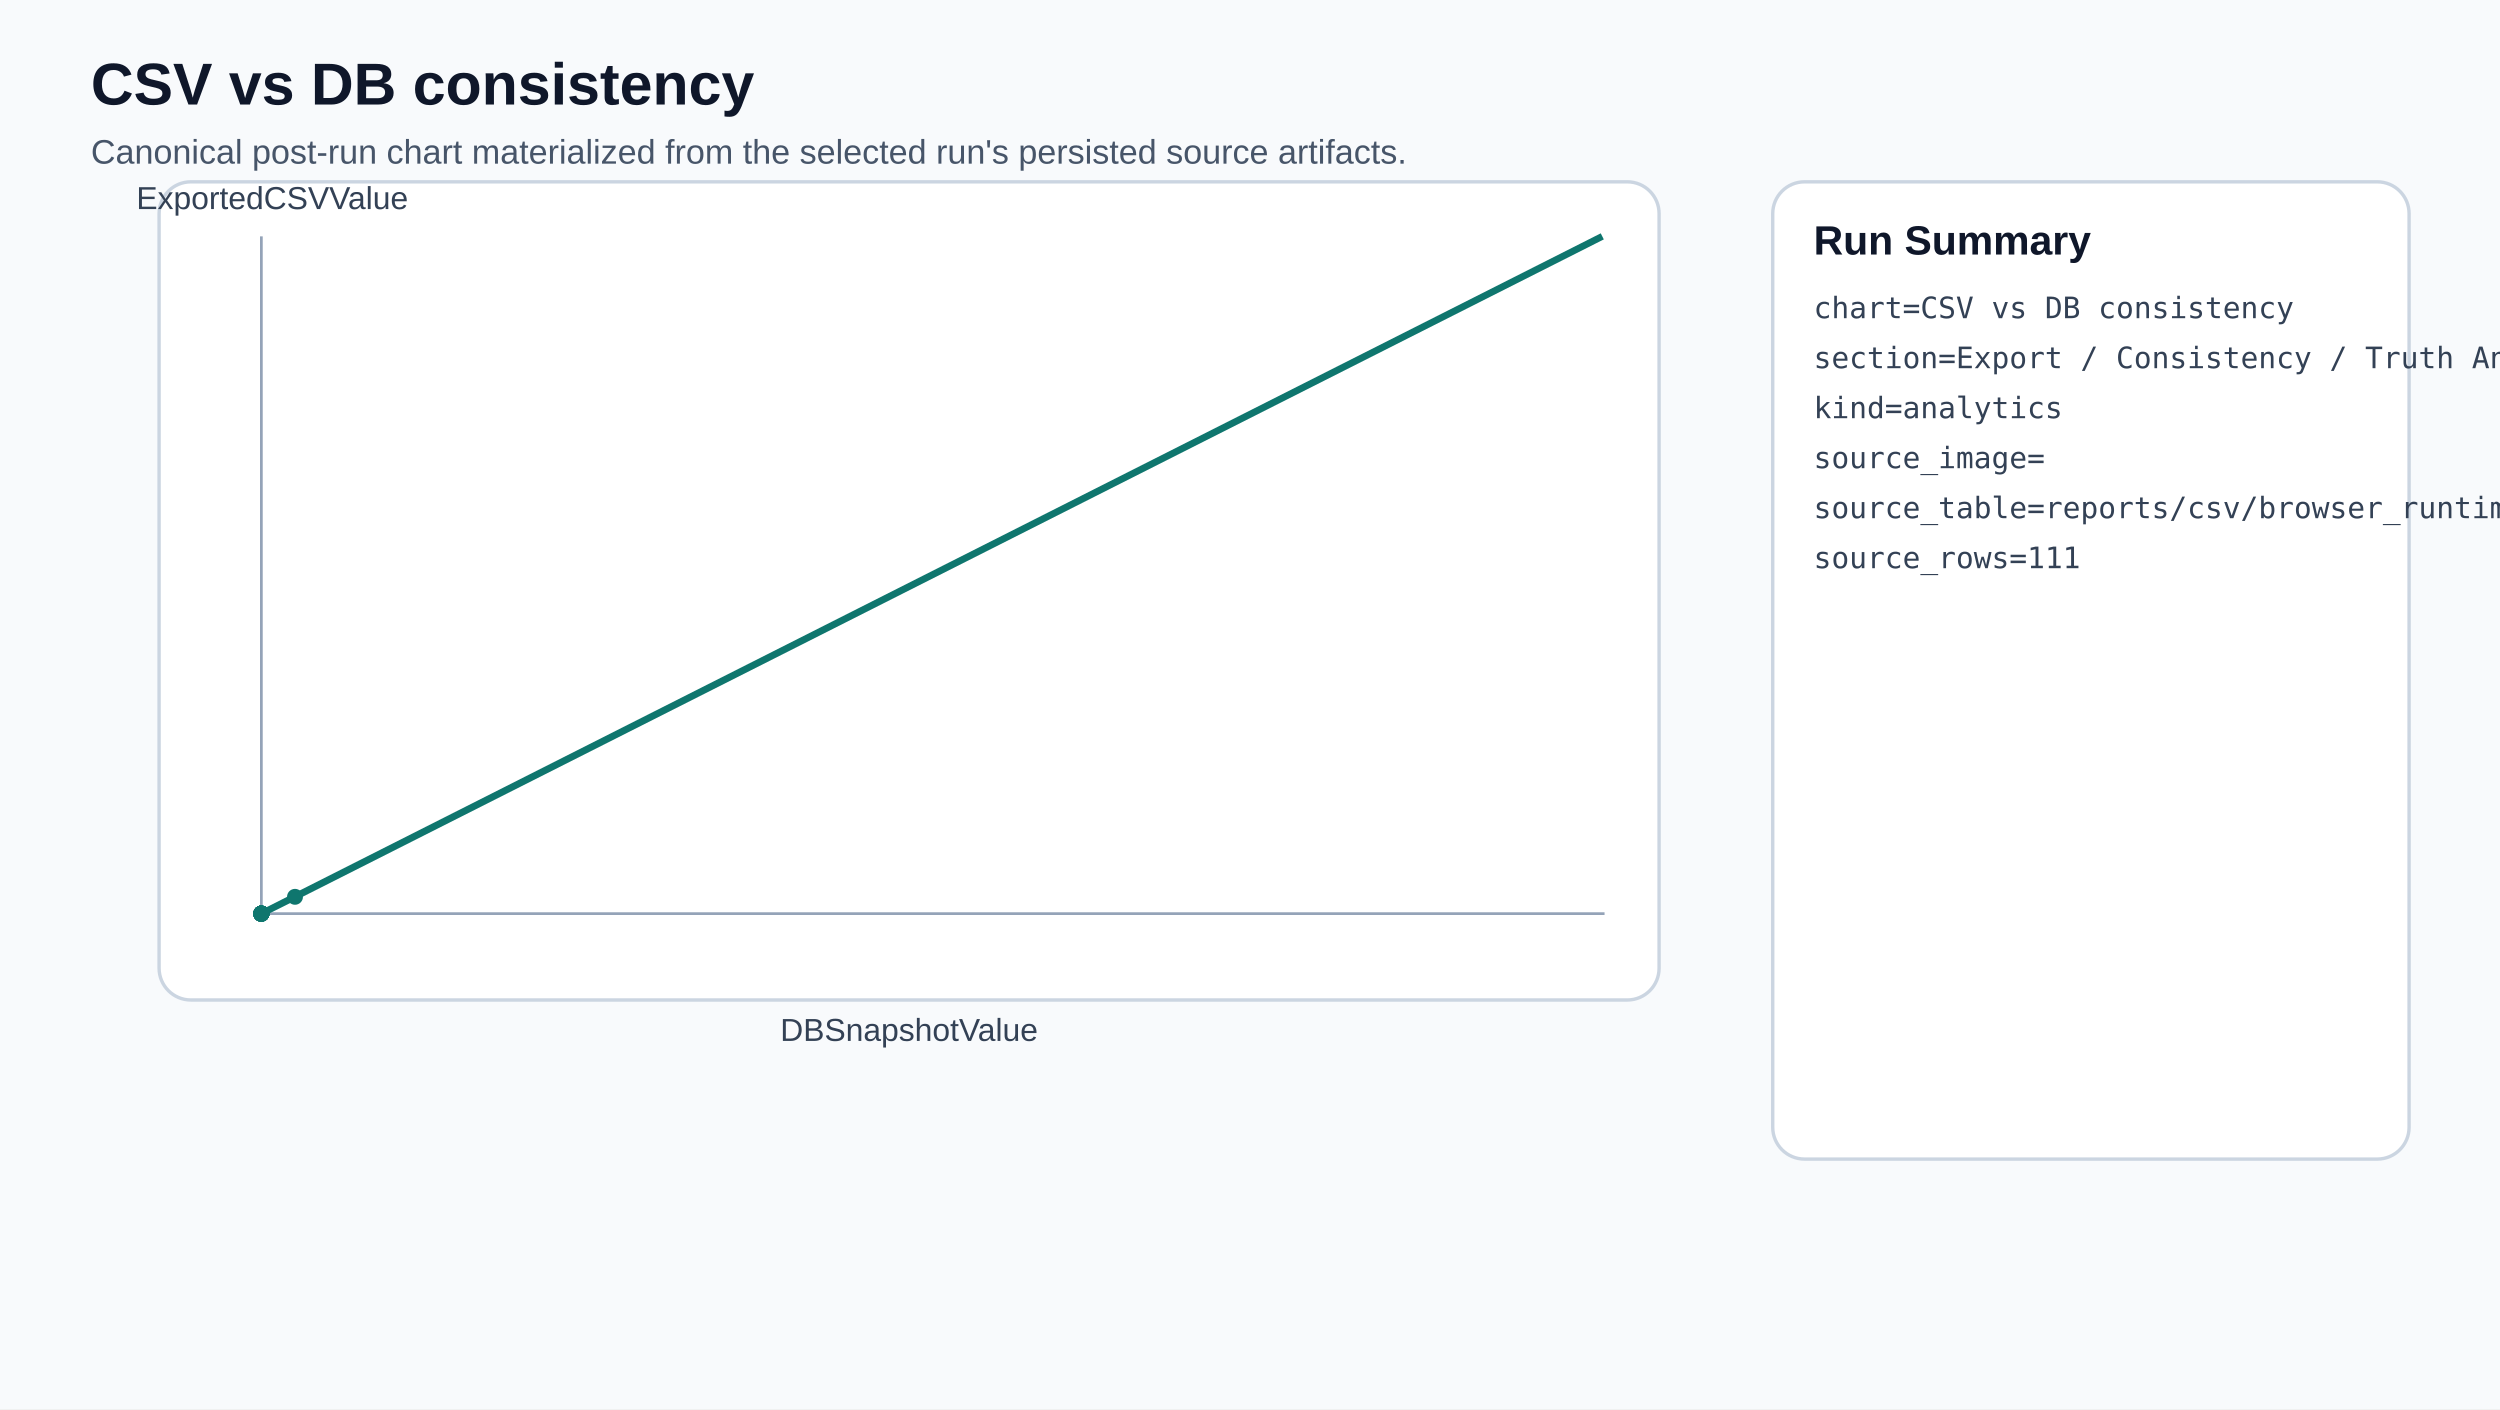
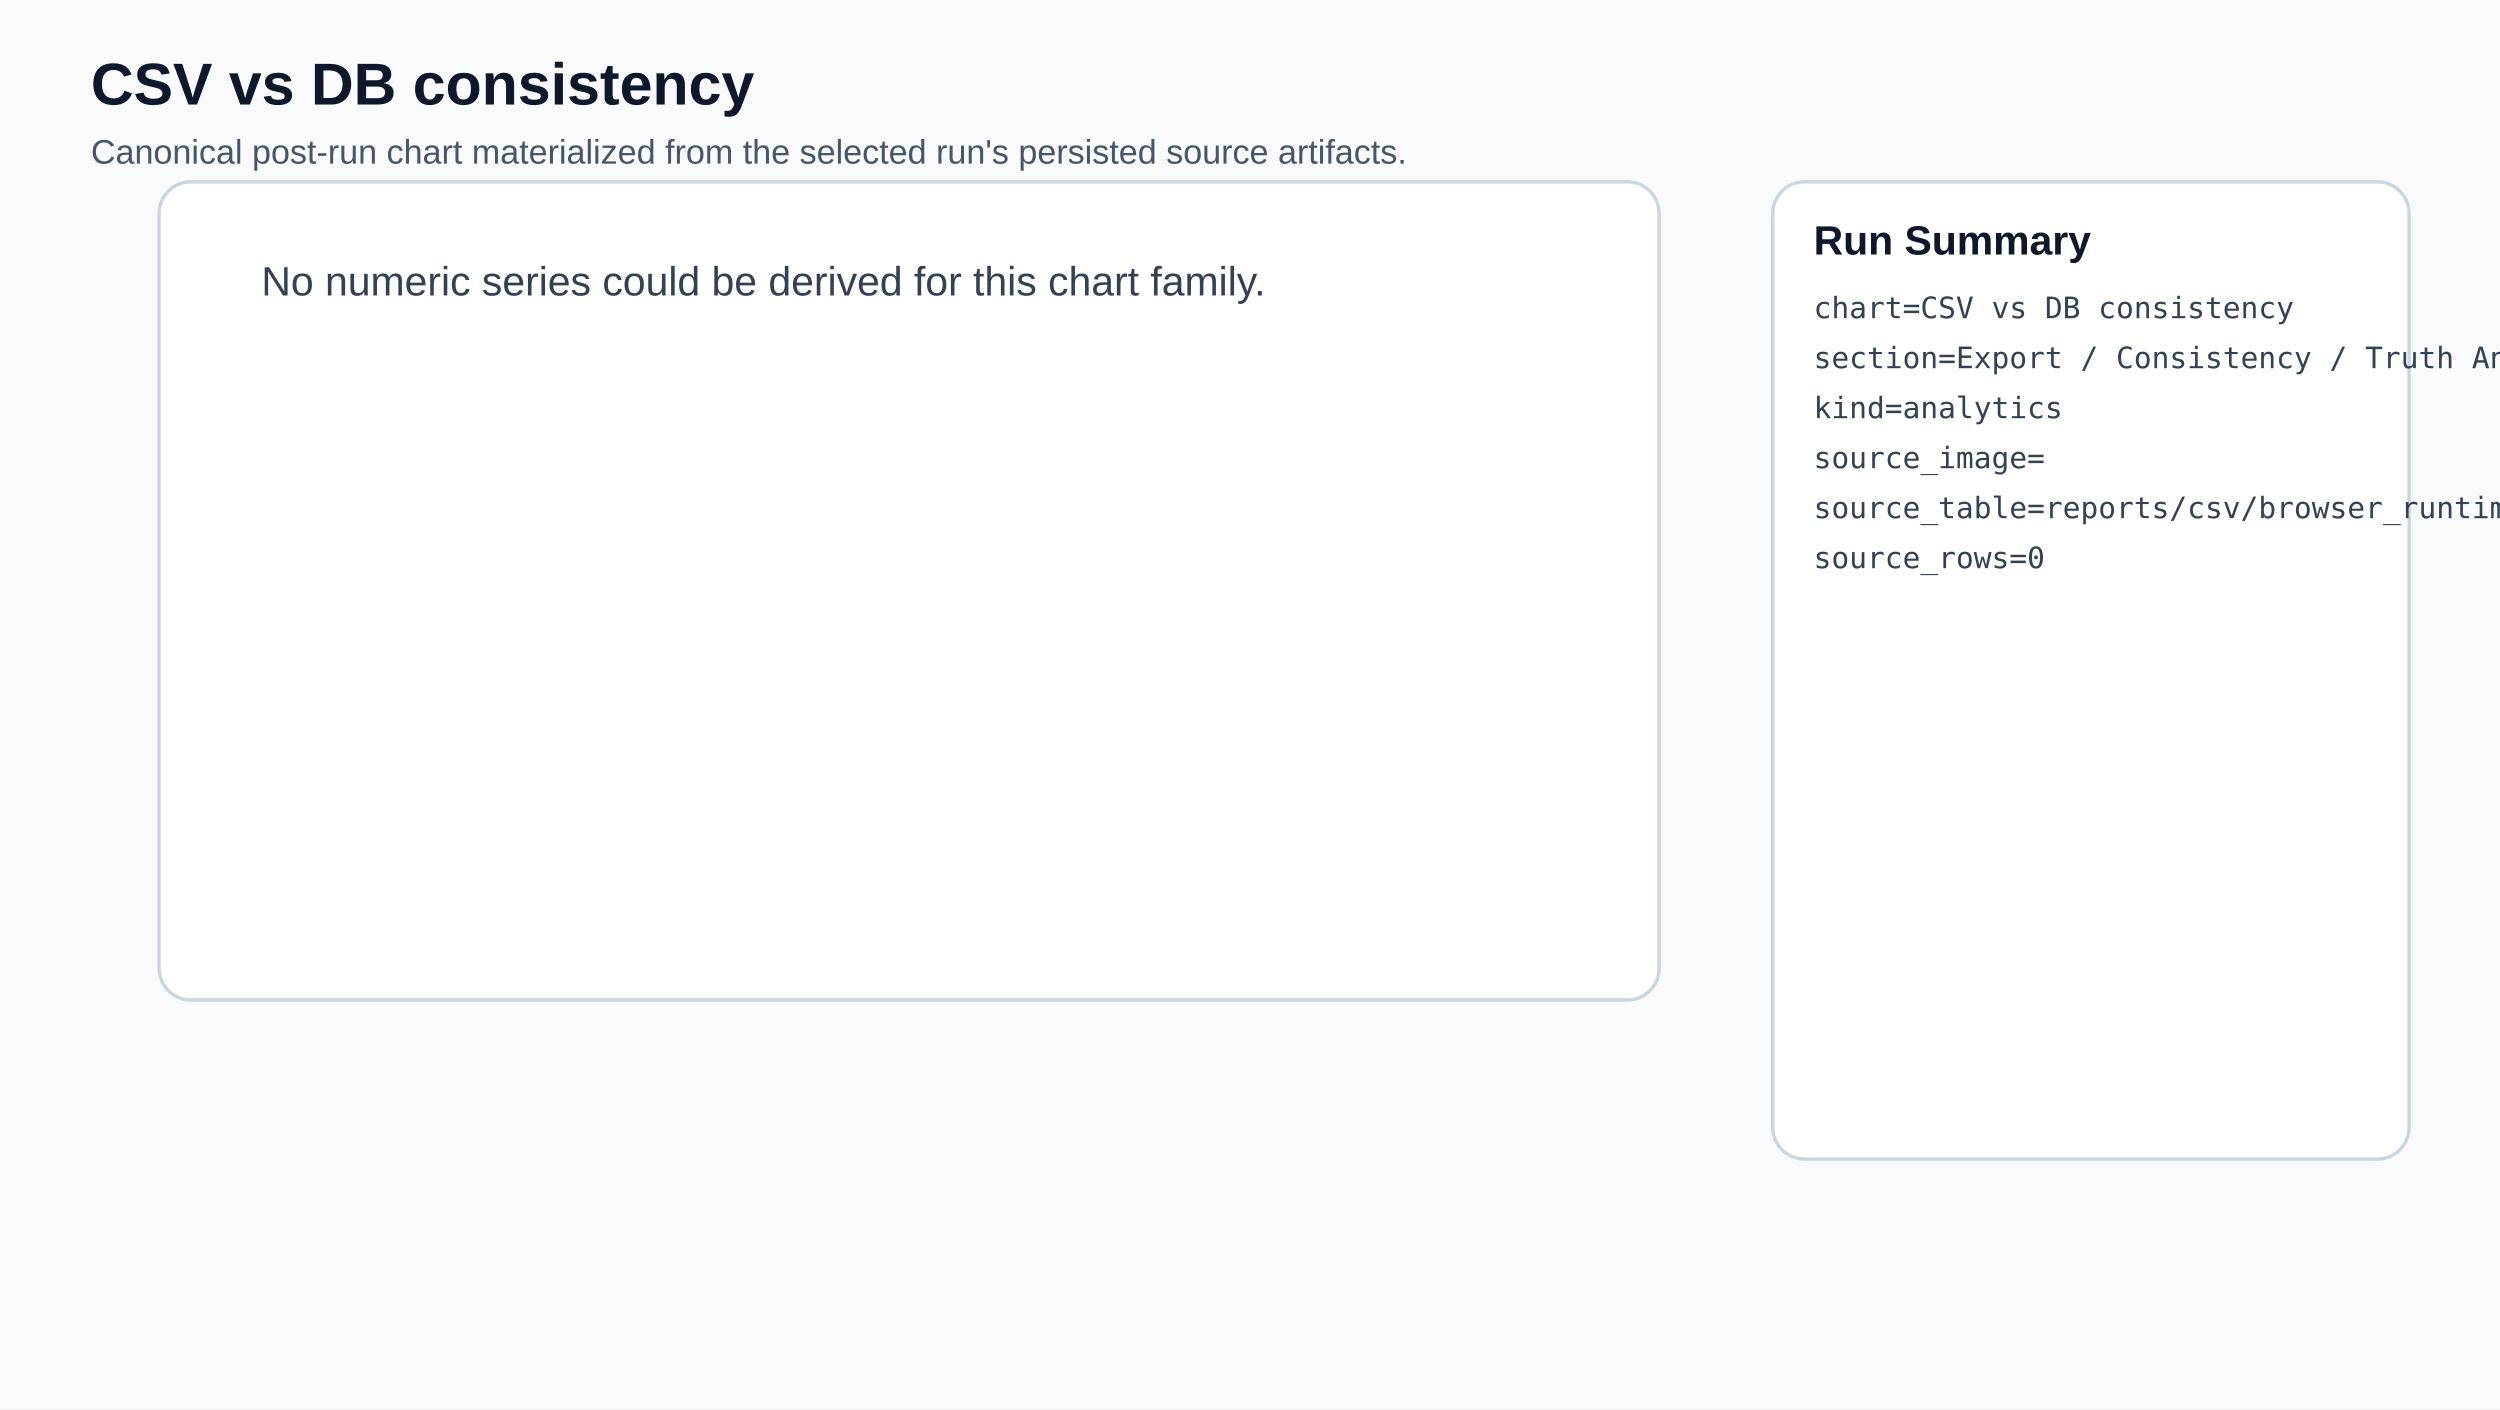
<svg xmlns="http://www.w3.org/2000/svg" width="1100" height="620" viewBox="0 0 1100 620">
  <rect width="100%" height="100%" fill="#f8fafc" />
  <text x="40" y="46" font-family="Segoe UI,Arial,sans-serif" font-size="26" font-weight="700" fill="#0f172a">CSV vs DB consistency</text>
  <text x="40" y="72" font-family="Segoe UI,Arial,sans-serif" font-size="15" fill="#475569">Canonical post-run chart materialized from the selected run's persisted source artifacts.</text>
  <rect x="70" y="80" width="660" height="360" rx="14" fill="#ffffff" stroke="#cbd5e1" stroke-width="1.5" />
-   <line x1="115" y1="402" x2="706" y2="402" stroke="#94a3b8" stroke-width="1.2" />
-   <line x1="115" y1="104" x2="115" y2="402" stroke="#94a3b8" stroke-width="1.2" />
-   <polyline fill="none" stroke="#0f766e" stroke-width="3" points="115.0,402.0 115.0,402.0 115.0,402.0 115.0,402.0 115.0,402.0 705.0,104.0 129.8,394.6 115.0,402.0 115.0,402.0 115.0,402.0 115.0,402.0 115.0,402.0 115.0,402.0 115.0,402.0 115.0,402.0 115.0,402.0 115.0,402.0 115.0,402.0 115.0,402.0 115.0,402.0 115.0,402.0 115.0,402.0 115.0,402.0 115.0,402.0 115.0,402.0 115.0,402.0 115.0,402.0 115.0,402.0 115.0,402.0 115.0,402.0 115.0,402.0 115.0,402.0 115.0,402.0 115.0,402.0 115.0,402.0 115.0,402.0 115.0,402.0 115.0,402.0 115.0,402.0 115.0,402.0 115.0,402.0 115.0,402.0 115.0,402.0 115.0,402.0 115.0,402.0 115.0,402.0 115.0,402.0 115.0,402.0 115.0,402.0 115.0,402.0 115.0,402.0 115.0,402.0 115.0,402.0 115.0,402.0 115.0,402.0 115.0,402.0 115.0,402.0 115.0,402.0 115.0,402.0 115.0,402.0 115.0,402.0 115.0,402.0 115.0,402.0 115.0,402.0 115.0,402.0" />
-   <circle cx="115.0" cy="402.0" r="3.5" fill="#0f766e" />
-   <circle cx="115.0" cy="402.0" r="3.5" fill="#0f766e" />
-   <circle cx="115.0" cy="402.0" r="3.5" fill="#0f766e" />
-   <circle cx="129.8" cy="394.6" r="3.5" fill="#0f766e" />
-   <circle cx="115.0" cy="402.0" r="3.5" fill="#0f766e" />
-   <circle cx="115.0" cy="402.0" r="3.5" fill="#0f766e" />
-   <circle cx="115.0" cy="402.0" r="3.5" fill="#0f766e" />
-   <circle cx="115.0" cy="402.0" r="3.5" fill="#0f766e" />
-   <circle cx="115.0" cy="402.0" r="3.5" fill="#0f766e" />
-   <circle cx="115.0" cy="402.0" r="3.5" fill="#0f766e" />
-   <circle cx="115.0" cy="402.0" r="3.5" fill="#0f766e" />
-   <circle cx="115.0" cy="402.0" r="3.5" fill="#0f766e" />
-   <circle cx="115.0" cy="402.0" r="3.5" fill="#0f766e" />
-   <circle cx="115.0" cy="402.0" r="3.5" fill="#0f766e" />
-   <circle cx="115.0" cy="402.0" r="3.5" fill="#0f766e" />
-   <circle cx="115.0" cy="402.0" r="3.5" fill="#0f766e" />
-   <circle cx="115.0" cy="402.0" r="3.5" fill="#0f766e" />
-   <circle cx="115.0" cy="402.0" r="3.5" fill="#0f766e" />
-   <circle cx="115.0" cy="402.0" r="3.5" fill="#0f766e" />
-   <circle cx="115.0" cy="402.0" r="3.5" fill="#0f766e" />
-   <circle cx="115.0" cy="402.0" r="3.5" fill="#0f766e" />
-   <circle cx="115.0" cy="402.0" r="3.5" fill="#0f766e" />
-   <circle cx="115.0" cy="402.0" r="3.5" fill="#0f766e" />
-   <circle cx="115.0" cy="402.0" r="3.5" fill="#0f766e" />
-   <circle cx="115.0" cy="402.0" r="3.5" fill="#0f766e" />
-   <circle cx="115.0" cy="402.0" r="3.5" fill="#0f766e" />
-   <circle cx="115.0" cy="402.0" r="3.5" fill="#0f766e" />
-   <circle cx="115.0" cy="402.0" r="3.5" fill="#0f766e" />
-   <circle cx="115.0" cy="402.0" r="3.5" fill="#0f766e" />
-   <circle cx="115.0" cy="402.0" r="3.5" fill="#0f766e" />
-   <circle cx="115.0" cy="402.0" r="3.5" fill="#0f766e" />
-   <circle cx="115.0" cy="402.0" r="3.5" fill="#0f766e" />
-   <circle cx="115.0" cy="402.0" r="3.5" fill="#0f766e" />
-   <text x="400.0" y="458" text-anchor="middle" font-family="Segoe UI,Arial,sans-serif" font-size="14" fill="#334155">DBSnapshotValue</text>
-   <text x="60" y="92" font-family="Segoe UI,Arial,sans-serif" font-size="14" fill="#334155">ExportedCSVValue</text>
+   <text x="115" y="130" font-family="Segoe UI,Arial,sans-serif" font-size="18" fill="#334155">No numeric series could be derived for this chart family.</text>
  <rect x="780" y="80" width="280" height="430" rx="14" fill="#ffffff" stroke="#cbd5e1" stroke-width="1.5" />
  <text x="798" y="112" font-family="Segoe UI,Arial,sans-serif" font-size="18" font-weight="700" fill="#0f172a">Run Summary</text>
  <text x="798" y="140" font-family="Consolas,Segoe UI Mono,monospace" font-size="13" fill="#334155">chart=CSV vs DB consistency</text>
  <text x="798" y="162" font-family="Consolas,Segoe UI Mono,monospace" font-size="13" fill="#334155">section=Export / Consistency / Truth Analytics</text>
  <text x="798" y="184" font-family="Consolas,Segoe UI Mono,monospace" font-size="13" fill="#334155">kind=analytics</text>
  <text x="798" y="206" font-family="Consolas,Segoe UI Mono,monospace" font-size="13" fill="#334155">source_image=</text>
  <text x="798" y="228" font-family="Consolas,Segoe UI Mono,monospace" font-size="13" fill="#334155">source_table=reports/csv/browser_runtime_db_consistency.csv</text>
-   <text x="798" y="250" font-family="Consolas,Segoe UI Mono,monospace" font-size="13" fill="#334155">source_rows=111</text>
+   <text x="798" y="250" font-family="Consolas,Segoe UI Mono,monospace" font-size="13" fill="#334155">source_rows=0</text>
</svg>
